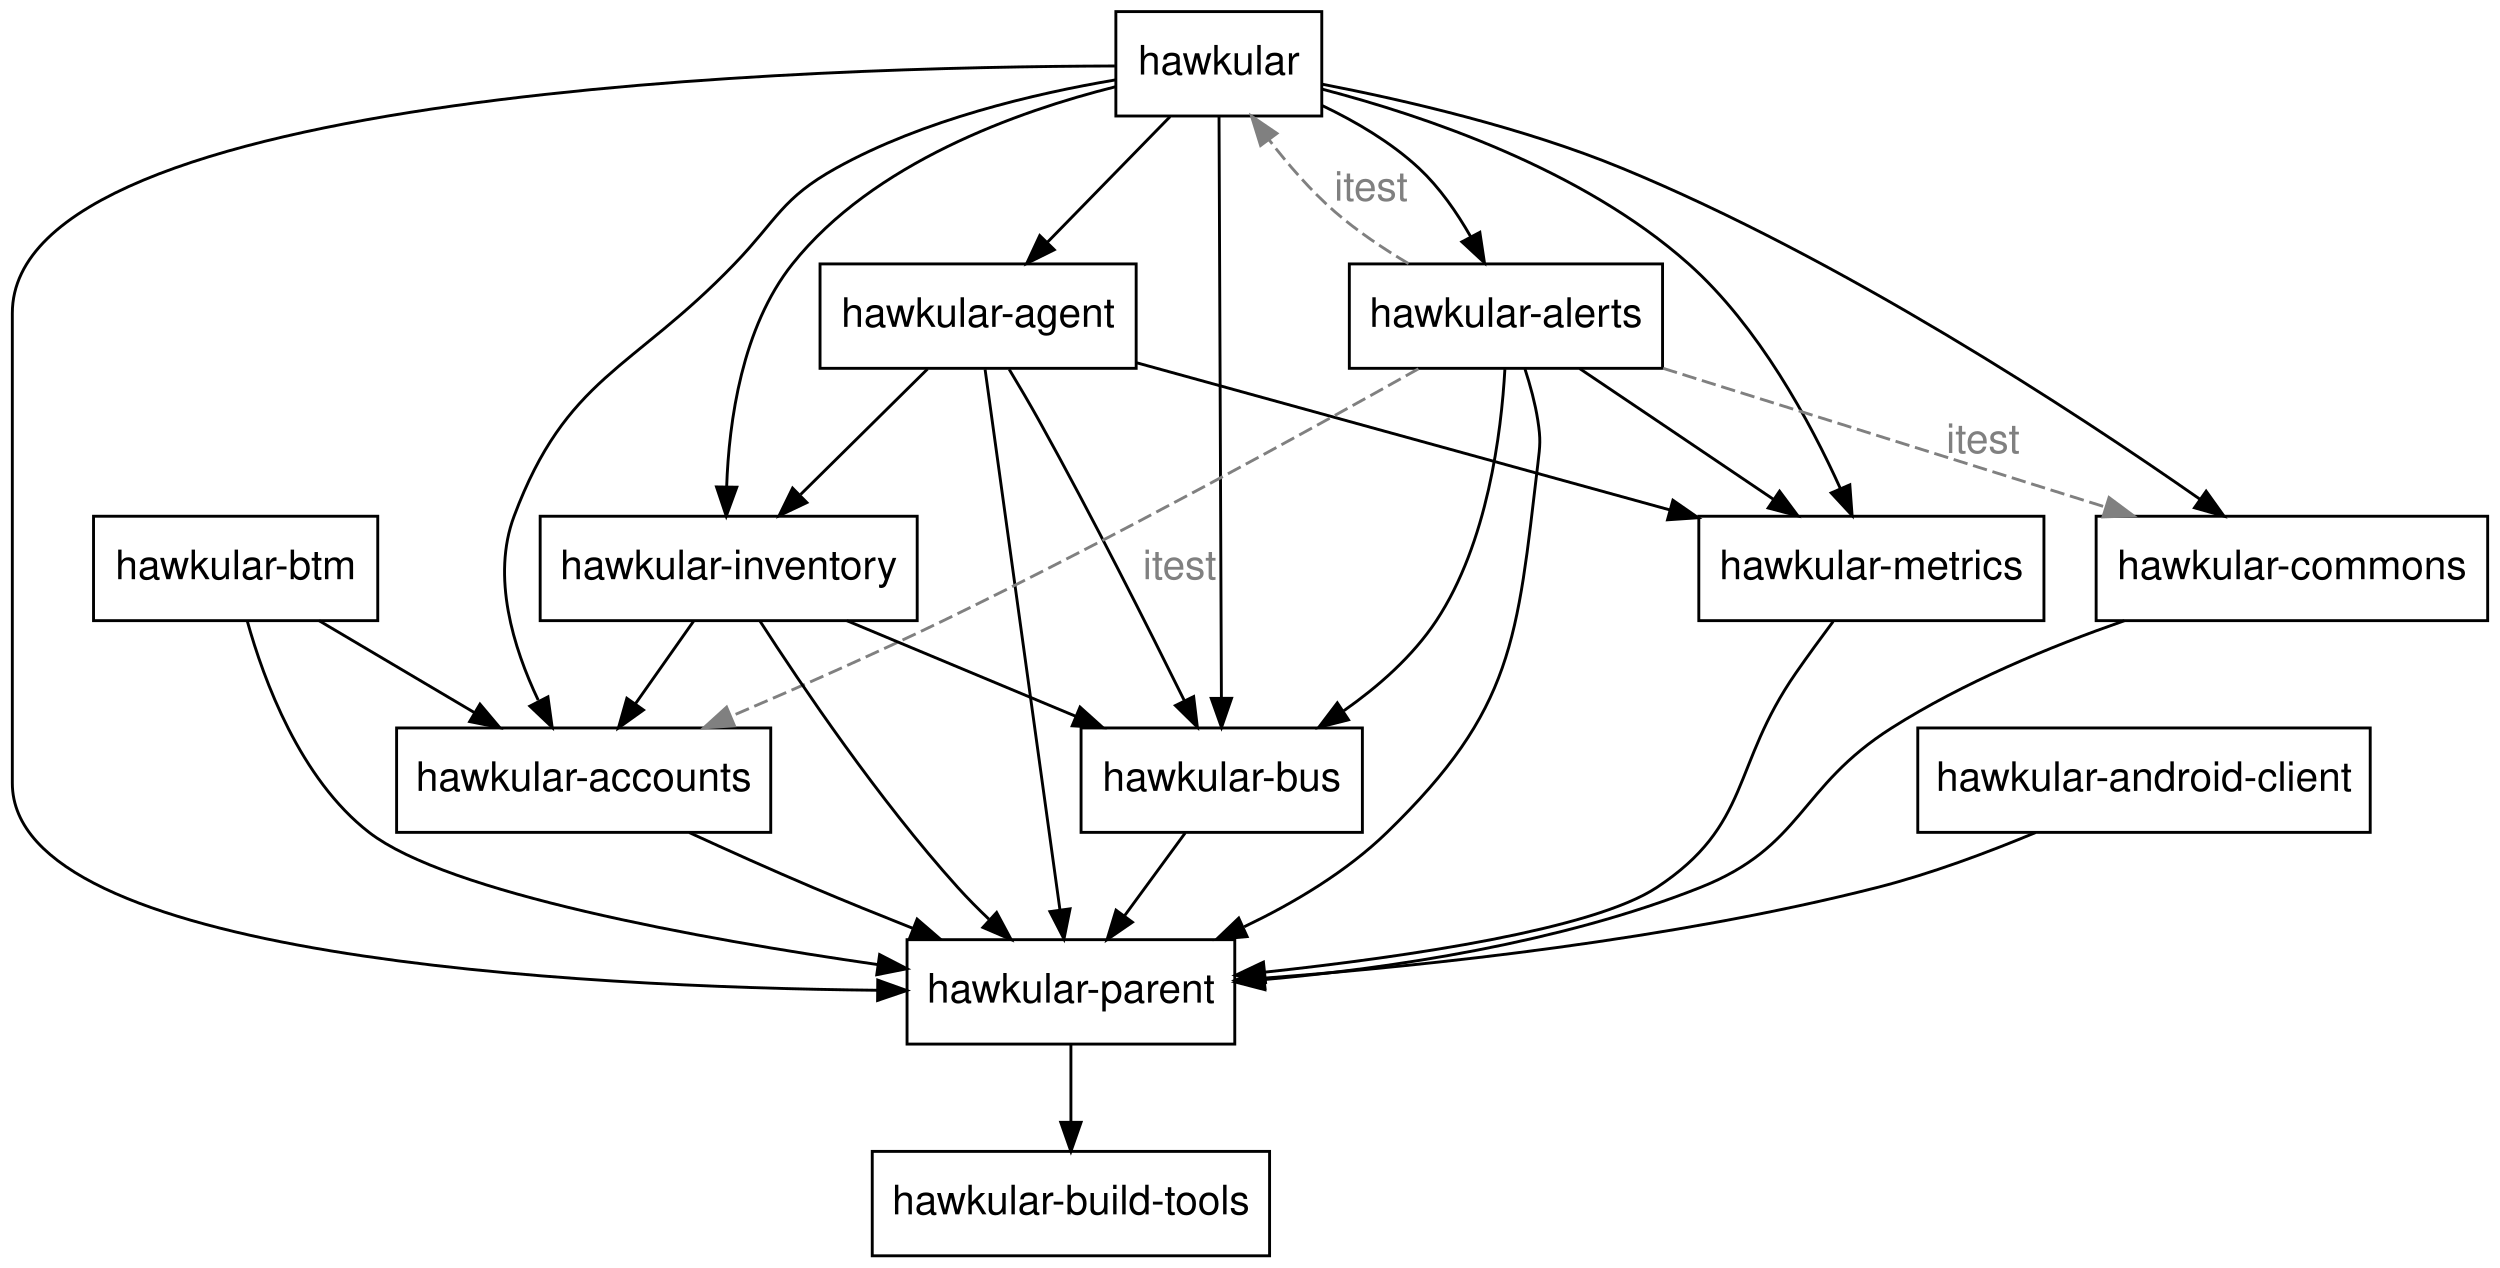
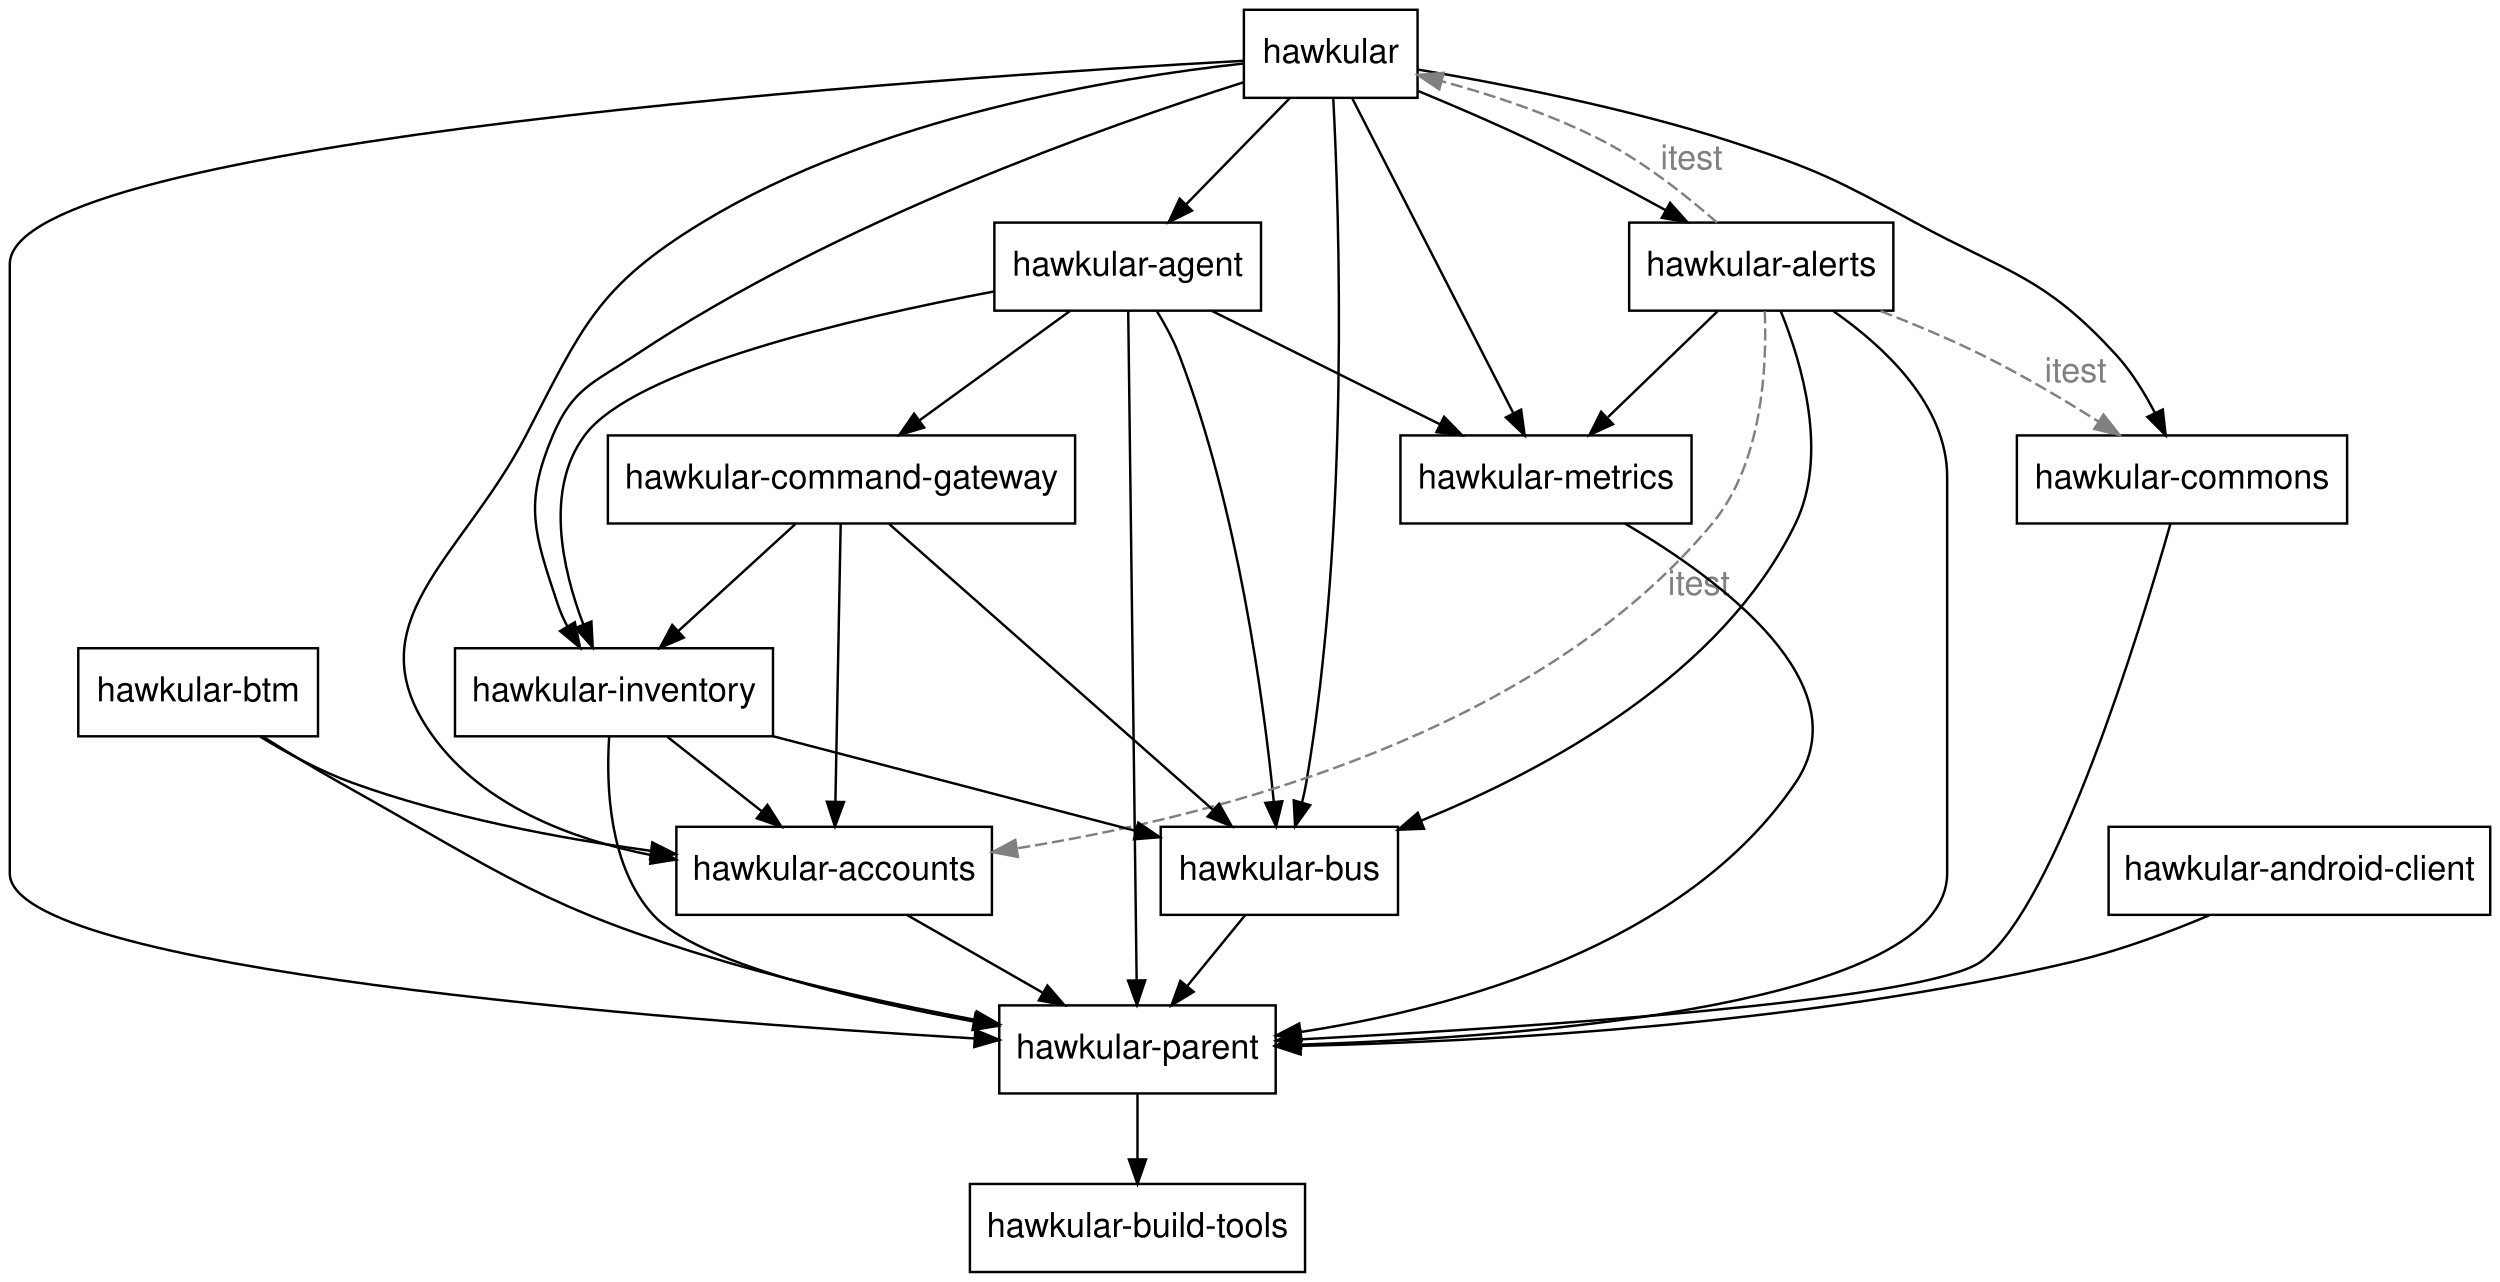
- <svg xmlns="http://www.w3.org/2000/svg" width="862pt" height="437pt" viewBox="0.00 0.00 861.50 437.00">
-   <g id="graph0" class="graph" transform="scale(1 1) rotate(0) translate(4 433)">
+ <svg xmlns="http://www.w3.org/2000/svg" width="1022pt" height="524pt" viewBox="0.00 0.00 1022.00 524.00">
+   <g id="graph0" class="graph" transform="scale(1 1) rotate(0) translate(4 520)">
    <g id="node1" class="node">
-       <polygon fill="none" stroke="black" points="451.5,-429 380.5,-429 380.5,-393 451.5,-393 451.5,-429" />
-       <text text-anchor="middle" x="416" y="-407.3" font-family="Helvetica,sans-Serif" font-size="14.00">hawkular</text>
+       <polygon fill="none" stroke="black" points="575.5,-516 504.5,-516 504.5,-480 575.5,-480 575.5,-516" />
+       <text text-anchor="middle" x="540" y="-494.3" font-family="Helvetica,sans-Serif" font-size="14.00">hawkular</text>
    </g>
    <g id="node2" class="node">
-       <polygon fill="none" stroke="black" points="261.5,-182 132.5,-182 132.5,-146 261.5,-146 261.5,-182" />
-       <text text-anchor="middle" x="197" y="-160.3" font-family="Helvetica,sans-Serif" font-size="14.00">hawkular-accounts</text>
+       <polygon fill="none" stroke="black" points="401.5,-182 272.5,-182 272.5,-146 401.5,-146 401.5,-182" />
+       <text text-anchor="middle" x="337" y="-160.3" font-family="Helvetica,sans-Serif" font-size="14.00">hawkular-accounts</text>
    </g>
    <g id="edge12" class="edge">
-       <path fill="none" stroke="black" d="M380.301,-405.439C352.665,-400.781 314.147,-391.768 284,-375 265.316,-364.608 263.828,-357.402 249,-342 213.391,-305.013 191.039,-303.069 173,-255 165.186,-234.178 172.695,-209.753 181.318,-191.605" />
-       <polygon fill="black" stroke="black" points="184.676,-192.727 186.133,-182.232 178.45,-189.528 184.676,-192.727" />
+       <path fill="none" stroke="black" d="M504.248,-494.02C452.164,-488.31 353.917,-472.271 283,-429 240.155,-402.858 234.103,-386.557 211,-342 184.663,-291.206 139.46,-265.355 173,-219 193.463,-190.719 229.245,-176.993 262.175,-170.433" />
+       <polygon fill="black" stroke="black" points="263.059,-173.831 272.283,-168.619 261.822,-166.941 263.059,-173.831" />
    </g>
    <g id="node3" class="node">
-       <polygon fill="none" stroke="black" points="387.5,-342 278.5,-342 278.5,-306 387.5,-306 387.5,-342" />
-       <text text-anchor="middle" x="333" y="-320.3" font-family="Helvetica,sans-Serif" font-size="14.00">hawkular-agent</text>
+       <polygon fill="none" stroke="black" points="511.5,-429 402.5,-429 402.5,-393 511.5,-393 511.5,-429" />
+       <text text-anchor="middle" x="457" y="-407.3" font-family="Helvetica,sans-Serif" font-size="14.00">hawkular-agent</text>
    </g>
    <g id="edge13" class="edge">
-       <path fill="none" stroke="black" d="M399.204,-392.799C387.054,-380.356 370.462,-363.364 356.928,-349.504" />
-       <polygon fill="black" stroke="black" points="359.262,-346.885 349.771,-342.175 354.254,-351.775 359.262,-346.885" />
+       <path fill="none" stroke="black" d="M523.204,-479.799C511.054,-467.356 494.462,-450.364 480.928,-436.504" />
+       <polygon fill="black" stroke="black" points="483.262,-433.885 473.771,-429.175 478.254,-438.775 483.262,-433.885" />
    </g>
    <g id="node4" class="node">
-       <polygon fill="none" stroke="black" points="569,-342 461,-342 461,-306 569,-306 569,-342" />
-       <text text-anchor="middle" x="515" y="-320.3" font-family="Helvetica,sans-Serif" font-size="14.00">hawkular-alerts</text>
+       <polygon fill="none" stroke="black" points="770,-429 662,-429 662,-393 770,-393 770,-429" />
+       <text text-anchor="middle" x="716" y="-407.3" font-family="Helvetica,sans-Serif" font-size="14.00">hawkular-alerts</text>
    </g>
    <g id="edge14" class="edge">
-       <path fill="none" stroke="black" d="M451.755,-396.544C463.25,-391.056 475.466,-383.88 485,-375 492.104,-368.383 498.096,-359.706 502.812,-351.442" />
-       <polygon fill="black" stroke="black" points="506.003,-352.894 507.585,-342.418 499.816,-349.621 506.003,-352.894" />
+       <path fill="none" stroke="black" d="M575.87,-482.74C590.611,-476.656 607.764,-469.288 623,-462 640.999,-453.39 660.505,-443.063 676.982,-434.035" />
+       <polygon fill="black" stroke="black" points="678.73,-437.068 685.795,-429.173 675.349,-430.939 678.73,-437.068" />
    </g>
    <g id="node7" class="node">
-       <polygon fill="none" stroke="black" points="465.5,-182 368.5,-182 368.5,-146 465.5,-146 465.5,-182" />
-       <text text-anchor="middle" x="417" y="-160.3" font-family="Helvetica,sans-Serif" font-size="14.00">hawkular-bus</text>
+       <polygon fill="none" stroke="black" points="567.5,-182 470.5,-182 470.5,-146 567.5,-146 567.5,-182" />
+       <text text-anchor="middle" x="519" y="-160.3" font-family="Helvetica,sans-Serif" font-size="14.00">hawkular-bus</text>
    </g>
    <g id="edge15" class="edge">
-       <path fill="none" stroke="black" d="M416.07,-392.772C416.241,-350.863 416.68,-243.309 416.888,-192.442" />
-       <polygon fill="black" stroke="black" points="420.389,-192.223 416.93,-182.209 413.389,-192.194 420.389,-192.223" />
+       <path fill="none" stroke="black" d="M541.034,-479.761C543.44,-433.861 547.928,-305.018 530,-200 529.543,-197.326 528.934,-194.572 528.236,-191.84" />
+       <polygon fill="black" stroke="black" points="531.59,-190.838 525.429,-182.218 524.87,-192.798 531.59,-190.838" />
    </g>
    <g id="node8" class="node">
-       <polygon fill="none" stroke="black" points="853.5,-255 718.5,-255 718.5,-219 853.5,-219 853.5,-255" />
-       <text text-anchor="middle" x="786" y="-233.3" font-family="Helvetica,sans-Serif" font-size="14.00">hawkular-commons</text>
+       <polygon fill="none" stroke="black" points="955.5,-342 820.5,-342 820.5,-306 955.5,-306 955.5,-342" />
+       <text text-anchor="middle" x="888" y="-320.3" font-family="Helvetica,sans-Serif" font-size="14.00">hawkular-commons</text>
    </g>
    <g id="edge16" class="edge">
-       <path fill="none" stroke="black" d="M451.745,-403.95C480.368,-398.412 521.179,-388.941 555,-375 630.618,-343.829 711.066,-291.052 754.22,-260.913" />
-       <polygon fill="black" stroke="black" points="756.43,-263.638 762.595,-255.021 752.402,-257.913 756.43,-263.638" />
+       <path fill="none" stroke="black" d="M575.739,-491.54C609.336,-485.901 660.781,-475.958 704,-462 738.655,-450.808 747.013,-446.409 779,-429 817.328,-408.139 831.518,-407.172 861,-375 867.324,-368.099 872.668,-359.446 876.891,-351.287" />
+       <polygon fill="black" stroke="black" points="880.144,-352.6 881.325,-342.071 873.836,-349.565 880.144,-352.6" />
    </g>
-     <g id="node9" class="node">
+     <g id="node10" class="node">
      <polygon fill="none" stroke="black" points="312,-255 182,-255 182,-219 312,-219 312,-255" />
      <text text-anchor="middle" x="247" y="-233.3" font-family="Helvetica,sans-Serif" font-size="14.00">hawkular-inventory</text>
    </g>
    <g id="edge17" class="edge">
-       <path fill="none" stroke="black" d="M380.363,-403.088C346.512,-394.613 296.781,-376.851 269,-342 251.621,-320.198 247.092,-287.91 246.299,-265.104" />
-       <polygon fill="black" stroke="black" points="249.798,-265.015 246.167,-255.062 242.799,-265.107 249.798,-265.015" />
+       <path fill="none" stroke="black" d="M504.28,-486.332C448.322,-468.626 337.927,-429.63 256,-375 238.48,-363.317 230.204,-361.395 222,-342 210.048,-313.744 214.321,-302.113 224,-273 225.032,-269.895 226.412,-266.8 227.986,-263.808" />
+       <polygon fill="black" stroke="black" points="230.988,-265.606 233.133,-255.231 224.986,-262.004 230.988,-265.606" />
    </g>
-     <g id="node10" class="node">
-       <polygon fill="none" stroke="black" points="700.5,-255 581.5,-255 581.5,-219 700.5,-219 700.5,-255" />
-       <text text-anchor="middle" x="641" y="-233.3" font-family="Helvetica,sans-Serif" font-size="14.00">hawkular-metrics</text>
+     <g id="node11" class="node">
+       <polygon fill="none" stroke="black" points="687.5,-342 568.5,-342 568.5,-306 687.5,-306 687.5,-342" />
+       <text text-anchor="middle" x="628" y="-320.3" font-family="Helvetica,sans-Serif" font-size="14.00">hawkular-metrics</text>
    </g>
    <g id="edge18" class="edge">
-       <path fill="none" stroke="black" d="M451.555,-402.27C487.055,-393.031 541.452,-374.573 578,-342 602.132,-320.493 619.935,-287.506 630.346,-264.467" />
-       <polygon fill="black" stroke="black" points="633.57,-265.83 634.353,-255.264 627.152,-263.036 633.57,-265.83" />
+       <path fill="none" stroke="black" d="M548.759,-479.879C564.178,-449.744 596.257,-387.043 614.517,-351.353" />
+       <polygon fill="black" stroke="black" points="617.837,-352.548 619.276,-342.052 611.605,-349.36 617.837,-352.548" />
    </g>
-     <g id="node11" class="node">
-       <polygon fill="none" stroke="black" points="421.5,-109 308.5,-109 308.5,-73 421.5,-73 421.5,-109" />
-       <text text-anchor="middle" x="365" y="-87.3" font-family="Helvetica,sans-Serif" font-size="14.00">hawkular-parent</text>
+     <g id="node12" class="node">
+       <polygon fill="none" stroke="black" points="517.5,-109 404.5,-109 404.5,-73 517.5,-73 517.5,-109" />
+       <text text-anchor="middle" x="461" y="-87.3" font-family="Helvetica,sans-Serif" font-size="14.00">hawkular-parent</text>
    </g>
    <g id="edge2" class="edge">
-       <path fill="none" stroke="black" d="M380.172,-410.249C279.266,-409.995 0,-402.308 0,-325 0,-325 0,-325 0,-163 0,-102.946 192.794,-92.681 298.146,-91.555" />
-       <polygon fill="black" stroke="black" points="298.398,-95.053 308.369,-91.471 298.341,-88.053 298.398,-95.053" />
+       <path fill="none" stroke="black" d="M504.151,-495.153C383.544,-488.469 0,-463.189 0,-412 0,-412 0,-412 0,-163 0,-123.578 266.73,-103.049 394.413,-95.48" />
+       <polygon fill="black" stroke="black" points="394.693,-98.97 404.472,-94.894 394.286,-91.982 394.693,-98.97" />
    </g>
    <g id="edge3" class="edge">
-       <path fill="none" stroke="black" d="M233.4,-145.926C246.733,-139.801 261.985,-132.944 276,-127 287.106,-122.29 299.076,-117.434 310.527,-112.895" />
-       <polygon fill="black" stroke="black" points="311.971,-116.088 319.992,-109.166 309.405,-109.575 311.971,-116.088" />
+       <path fill="none" stroke="black" d="M366.701,-145.994C383.297,-136.491 404.176,-124.536 422.067,-114.292" />
+       <polygon fill="black" stroke="black" points="424.173,-117.12 431.111,-109.114 420.694,-111.045 424.173,-117.12" />
    </g>
-     <g id="edge19" class="edge">
-       <path fill="none" stroke="black" d="M343.7,-305.687C347.076,-300.089 350.766,-293.823 354,-288 372.2,-255.224 391.654,-216.634 404.05,-191.539" />
-       <polygon fill="black" stroke="black" points="407.319,-192.822 408.594,-182.304 401.039,-189.731 407.319,-192.822" />
+     <g id="edge23" class="edge">
+       <path fill="none" stroke="black" d="M468.936,-392.805C472.294,-387.318 475.663,-381.086 478,-375 502.141,-312.129 512.652,-232.984 516.731,-192.148" />
+       <polygon fill="black" stroke="black" points="520.219,-192.442 517.675,-182.157 513.25,-191.783 520.219,-192.442" />
    </g>
-     <g id="edge20" class="edge">
-       <path fill="none" stroke="black" d="M315.597,-305.799C303.007,-293.356 285.816,-276.364 271.793,-262.504" />
-       <polygon fill="black" stroke="black" points="273.95,-259.716 264.378,-255.175 269.029,-264.694 273.95,-259.716" />
+     <g id="node9" class="node">
+       <polygon fill="none" stroke="black" points="435.5,-342 244.5,-342 244.5,-306 435.5,-306 435.5,-342" />
+       <text text-anchor="middle" x="340" y="-320.3" font-family="Helvetica,sans-Serif" font-size="14.00">hawkular-command-gateway</text>
    </g>
-     <g id="edge21" class="edge">
-       <path fill="none" stroke="black" d="M387.709,-307.902C438.996,-293.748 515.895,-272.526 571.502,-257.18" />
-       <polygon fill="black" stroke="black" points="572.57,-260.516 581.278,-254.482 570.707,-253.768 572.57,-260.516" />
+     <g id="edge22" class="edge">
+       <path fill="none" stroke="black" d="M433.323,-392.799C415.641,-379.953 391.285,-362.258 371.889,-348.167" />
+       <polygon fill="black" stroke="black" points="373.789,-345.221 363.641,-342.175 369.675,-350.885 373.789,-345.221" />
+     </g>
+     <g id="edge24" class="edge">
+       <path fill="none" stroke="black" d="M402.417,-400.871C343.388,-389.754 255.014,-369.062 235,-342 218.619,-319.851 225.842,-287.472 234.461,-264.742" />
+       <polygon fill="black" stroke="black" points="237.757,-265.93 238.307,-255.349 231.279,-263.277 237.757,-265.93" />
+     </g>
+     <g id="edge25" class="edge">
+       <path fill="none" stroke="black" d="M491.604,-392.799C518.463,-379.448 555.857,-360.861 584.699,-346.524" />
+       <polygon fill="black" stroke="black" points="586.342,-349.616 593.739,-342.03 583.227,-343.347 586.342,-349.616" />
    </g>
    <g id="edge5" class="edge">
-       <path fill="none" stroke="black" d="M335.405,-305.637C340.932,-265.74 354.573,-167.273 361.227,-119.236" />
-       <polygon fill="black" stroke="black" points="364.705,-119.635 362.611,-109.249 357.771,-118.674 364.705,-119.635" />
-     </g>
-     <g id="edge22" class="edge">
-       <path fill="none" stroke="gray" stroke-dasharray="5,2" d="M481.419,-342.095C472.71,-347.267 463.639,-353.357 456,-360 447.695,-367.221 439.832,-376.335 433.31,-384.798" />
-       <polygon fill="gray" stroke="gray" points="430.411,-382.831 427.269,-392.949 436.035,-386.999 430.411,-382.831" />
-       <text text-anchor="middle" x="468.5" y="-363.8" font-family="Helvetica,sans-Serif" font-size="14.00" fill="grey">itest</text>
-     </g>
-     <g id="edge23" class="edge">
-       <path fill="none" stroke="gray" stroke-dasharray="5,2" d="M484.82,-305.832C446.998,-284.549 379.974,-247.59 321,-219 297.244,-207.483 270.435,-195.666 247.838,-186.034" />
-       <polygon fill="gray" stroke="gray" points="249.006,-182.728 238.433,-182.047 246.274,-189.172 249.006,-182.728" />
-       <text text-anchor="middle" x="402.5" y="-233.3" font-family="Helvetica,sans-Serif" font-size="14.00" fill="grey">itest</text>
-     </g>
-     <g id="edge25" class="edge">
-       <path fill="none" stroke="black" d="M514.638,-305.728C513.415,-283.841 508.664,-245.751 491,-219 482.89,-206.718 470.974,-196.26 459.063,-187.911" />
-       <polygon fill="black" stroke="black" points="460.716,-184.808 450.445,-182.209 456.854,-190.646 460.716,-184.808" />
-     </g>
-     <g id="edge24" class="edge">
-       <path fill="none" stroke="gray" stroke-dasharray="5,2" d="M569.19,-306.003C613.172,-292.208 675.292,-272.724 721.772,-258.145" />
-       <polygon fill="gray" stroke="gray" points="722.946,-261.445 731.441,-255.113 720.851,-254.766 722.946,-261.445" />
-       <text text-anchor="middle" x="679.5" y="-276.8" font-family="Helvetica,sans-Serif" font-size="14.00" fill="grey">itest</text>
+       <path fill="none" stroke="black" d="M457.215,-392.903C457.872,-340.707 459.854,-183.105 460.657,-119.279" />
+       <polygon fill="black" stroke="black" points="464.158,-119.225 460.784,-109.182 457.158,-119.137 464.158,-119.225" />
    </g>
    <g id="edge26" class="edge">
-       <path fill="none" stroke="black" d="M540.397,-305.919C548.861,-300.223 558.339,-293.841 567,-288 580.16,-279.125 594.629,-269.352 607.255,-260.819" />
-       <polygon fill="black" stroke="black" points="609.339,-263.635 615.663,-255.136 605.418,-257.836 609.339,-263.635" />
+       <path fill="none" stroke="gray" stroke-dasharray="5,2" d="M697.92,-429.026C685.733,-439.738 668.857,-453.159 652,-462 631.225,-472.896 606.477,-481.072 585.535,-486.769" />
+       <polygon fill="gray" stroke="gray" points="584.384,-483.453 575.594,-489.368 586.154,-490.225 584.384,-483.453" />
+       <text text-anchor="middle" x="687.5" y="-450.8" font-family="Helvetica,sans-Serif" font-size="14.00" fill="grey">itest</text>
+     </g>
+     <g id="edge27" class="edge">
+       <path fill="none" stroke="gray" stroke-dasharray="5,2" d="M717.436,-392.786C718.358,-370.261 716.562,-330.749 696,-306 624.729,-220.218 494.238,-186.373 411.752,-173.195" />
+       <polygon fill="gray" stroke="gray" points="412.104,-169.708 401.689,-171.651 411.043,-176.627 412.104,-169.708" />
+       <text text-anchor="middle" x="690.5" y="-276.8" font-family="Helvetica,sans-Serif" font-size="14.00" fill="grey">itest</text>
+     </g>
+     <g id="edge29" class="edge">
+       <path fill="none" stroke="black" d="M723.942,-392.867C732.639,-371.457 743.652,-334.206 730,-306 700.095,-244.213 628.436,-205.407 576.924,-184.496" />
+       <polygon fill="black" stroke="black" points="578.141,-181.213 567.554,-180.798 575.571,-187.725 578.141,-181.213" />
+     </g>
+     <g id="edge28" class="edge">
+       <path fill="none" stroke="gray" stroke-dasharray="5,2" d="M764.788,-392.832C778.343,-387.578 792.926,-381.465 806,-375 822.215,-366.982 839.412,-356.781 853.848,-347.686" />
+       <polygon fill="gray" stroke="gray" points="855.901,-350.528 862.446,-342.196 852.134,-344.628 855.901,-350.528" />
+       <text text-anchor="middle" x="844.5" y="-363.8" font-family="Helvetica,sans-Serif" font-size="14.00" fill="grey">itest</text>
+     </g>
+     <g id="edge30" class="edge">
+       <path fill="none" stroke="black" d="M698.192,-392.799C685.31,-380.356 667.718,-363.364 653.369,-349.504" />
+       <polygon fill="black" stroke="black" points="655.406,-346.605 645.782,-342.175 650.543,-351.64 655.406,-346.605" />
    </g>
    <g id="edge6" class="edge">
-       <path fill="none" stroke="black" d="M521.549,-305.801C523.368,-300.209 525.092,-293.918 526,-288 527.011,-281.41 526.786,-279.62 526,-273 518.812,-212.432 517.785,-188.461 474,-146 460.057,-132.479 442.064,-121.703 424.731,-113.446" />
-       <polygon fill="black" stroke="black" points="425.752,-110.065 415.199,-109.116 422.857,-116.438 425.752,-110.065" />
+       <path fill="none" stroke="black" d="M745.601,-392.72C766.941,-377.807 792,-354.099 792,-325 792,-325 792,-325 792,-163 792,-109.484 624.492,-96.178 527.801,-92.955" />
+       <polygon fill="black" stroke="black" points="527.627,-89.448 517.525,-92.642 527.413,-96.445 527.627,-89.448" />
    </g>
    <g id="node5" class="node">
      <polygon fill="none" stroke="black" points="126,-255 28,-255 28,-219 126,-219 126,-255" />
      <text text-anchor="middle" x="77" y="-233.3" font-family="Helvetica,sans-Serif" font-size="14.00">hawkular-btm</text>
    </g>
-     <g id="edge27" class="edge">
-       <path fill="none" stroke="black" d="M105.743,-218.994C121.803,-209.491 142.009,-197.536 159.323,-187.292" />
-       <polygon fill="black" stroke="black" points="161.251,-190.218 168.076,-182.114 157.687,-184.194 161.251,-190.218" />
+     <g id="edge31" class="edge">
+       <path fill="none" stroke="black" d="M102.388,-218.833C113.507,-212.029 126.971,-204.719 140,-200 178.959,-185.889 224.384,-177.33 261.79,-172.211" />
+       <polygon fill="black" stroke="black" points="262.656,-175.628 272.116,-170.857 261.745,-168.687 262.656,-175.628" />
    </g>
    <g id="edge7" class="edge">
-       <path fill="none" stroke="black" d="M81,-218.899C86.721,-198.356 99.275,-164.372 123,-146 150.001,-125.091 236.495,-109.357 298.363,-100.415" />
-       <polygon fill="black" stroke="black" points="299.042,-103.853 308.452,-98.985 298.059,-96.923 299.042,-103.853" />
+       <path fill="none" stroke="black" d="M103.258,-218.993C113.096,-212.81 124.447,-205.897 135,-200 202.175,-162.463 218.197,-148.788 292,-127 325.321,-117.163 363.127,-109.057 394.521,-103.132" />
+       <polygon fill="black" stroke="black" points="395.281,-106.551 404.474,-101.285 394.004,-99.668 395.281,-106.551" />
    </g>
    <g id="node6" class="node">
-       <polygon fill="none" stroke="black" points="433.5,-36 296.5,-36 296.5,-0 433.5,-0 433.5,-36" />
-       <text text-anchor="middle" x="365" y="-14.3" font-family="Helvetica,sans-Serif" font-size="14.00">hawkular-build-tools</text>
+       <polygon fill="none" stroke="black" points="529.5,-36 392.5,-36 392.5,-0 529.5,-0 529.5,-36" />
+       <text text-anchor="middle" x="461" y="-14.3" font-family="Helvetica,sans-Serif" font-size="14.00">hawkular-build-tools</text>
    </g>
    <g id="edge8" class="edge">
-       <path fill="none" stroke="black" d="M404.412,-145.813C398.153,-137.266 390.465,-126.769 383.546,-117.323" />
-       <polygon fill="black" stroke="black" points="386.204,-115.028 377.472,-109.029 380.557,-119.165 386.204,-115.028" />
+       <path fill="none" stroke="black" d="M504.96,-145.813C497.907,-137.179 489.228,-126.555 481.45,-117.034" />
+       <polygon fill="black" stroke="black" points="483.948,-114.559 474.911,-109.029 478.527,-118.988 483.948,-114.559" />
    </g>
    <g id="edge9" class="edge">
-       <path fill="none" stroke="black" d="M728.24,-218.98C702.571,-210.039 672.652,-197.651 648,-182 615.765,-161.534 617.487,-141.094 582,-127 533.797,-107.856 475.612,-99.174 431.631,-95.242" />
-       <polygon fill="black" stroke="black" points="431.88,-91.75 421.624,-94.406 431.298,-98.726 431.88,-91.75" />
+       <path fill="none" stroke="black" d="M883.241,-305.762C870.852,-262.203 836.449,-149.568 806,-127 784.184,-110.83 621.748,-100.068 527.744,-95.122" />
+       <polygon fill="black" stroke="black" points="527.919,-91.627 517.751,-94.605 527.557,-98.617 527.919,-91.627" />
    </g>
-     <g id="edge28" class="edge">
-       <path fill="none" stroke="black" d="M234.896,-218.813C228.878,-210.266 221.486,-199.769 214.833,-190.323" />
-       <polygon fill="black" stroke="black" points="217.612,-188.19 208.992,-182.029 211.888,-192.22 217.612,-188.19" />
+     <g id="edge19" class="edge">
+       <path fill="none" stroke="black" d="M339.673,-305.79C339.155,-278.485 338.139,-224.994 337.52,-192.38" />
+       <polygon fill="black" stroke="black" points="341.016,-192.12 337.326,-182.188 334.017,-192.253 341.016,-192.12" />
    </g>
-     <g id="edge29" class="edge">
-       <path fill="none" stroke="black" d="M287.719,-218.994C311.411,-209.099 341.47,-196.545 366.64,-186.033" />
-       <polygon fill="black" stroke="black" points="368.145,-189.197 376.024,-182.114 365.447,-182.738 368.145,-189.197" />
+     <g id="edge20" class="edge">
+       <path fill="none" stroke="black" d="M359.497,-305.79C391.508,-277.535 455.284,-221.241 491.748,-189.055" />
+       <polygon fill="black" stroke="black" points="494.346,-191.43 499.527,-182.188 489.714,-186.182 494.346,-191.43" />
+     </g>
+     <g id="edge21" class="edge">
+       <path fill="none" stroke="black" d="M321.18,-305.799C307.44,-293.241 288.63,-276.049 273.39,-262.12" />
+       <polygon fill="black" stroke="black" points="275.535,-259.338 265.792,-255.175 270.812,-264.505 275.535,-259.338" />
+     </g>
+     <g id="edge32" class="edge">
+       <path fill="none" stroke="black" d="M268.786,-218.813C280.394,-209.656 294.839,-198.26 307.445,-188.316" />
+       <polygon fill="black" stroke="black" points="309.731,-190.97 315.414,-182.029 305.395,-185.475 309.731,-190.97" />
+     </g>
+     <g id="edge33" class="edge">
+       <path fill="none" stroke="black" d="M312.151,-218.994C357.205,-207.233 416.653,-191.716 460.252,-180.335" />
+       <polygon fill="black" stroke="black" points="461.346,-183.667 470.138,-177.755 459.578,-176.894 461.346,-183.667" />
    </g>
    <g id="edge10" class="edge">
-       <path fill="none" stroke="black" d="M257.746,-218.914C272.067,-196.711 298.782,-157.214 326,-127 329.326,-123.308 333.009,-119.598 336.744,-116.045" />
-       <polygon fill="black" stroke="black" points="339.385,-118.371 344.388,-109.032 334.653,-113.214 339.385,-118.371" />
+       <path fill="none" stroke="black" d="M245.02,-218.743C243.732,-198.681 244.911,-165.802 263,-146 280.742,-126.579 343.888,-111.596 394.159,-102.394" />
+       <polygon fill="black" stroke="black" points="394.796,-105.835 404.024,-100.631 393.564,-98.945 394.796,-105.835" />
    </g>
    <g id="edge11" class="edge">
-       <path fill="none" stroke="black" d="M627.819,-218.712C623.643,-213.115 619.06,-206.844 615,-201 592.634,-168.805 599.716,-148.597 567,-127 545.186,-112.6 481.906,-103.202 431.925,-97.807" />
-       <polygon fill="black" stroke="black" points="432.111,-94.308 421.802,-96.749 431.383,-101.27 432.111,-94.308" />
+       <path fill="none" stroke="black" d="M660.339,-305.93C699.542,-282.928 757.191,-240.218 730,-200 685.051,-133.517 591.72,-107.954 527.726,-98.129" />
+       <polygon fill="black" stroke="black" points="528.117,-94.649 517.719,-96.683 527.116,-101.577 528.117,-94.649" />
    </g>
    <g id="edge1" class="edge">
-       <path fill="none" stroke="black" d="M365,-72.813C365,-64.79 365,-55.047 365,-46.069" />
-       <polygon fill="black" stroke="black" points="368.5,-46.029 365,-36.029 361.5,-46.029 368.5,-46.029" />
+       <path fill="none" stroke="black" d="M461,-72.813C461,-64.79 461,-55.047 461,-46.069" />
+       <polygon fill="black" stroke="black" points="464.5,-46.029 461,-36.029 457.5,-46.029 464.5,-46.029" />
    </g>
-     <g id="node12" class="node">
-       <polygon fill="none" stroke="black" points="813,-182 657,-182 657,-146 813,-146 813,-182" />
-       <text text-anchor="middle" x="735" y="-160.3" font-family="Helvetica,sans-Serif" font-size="14.00">hawkular-android-client</text>
+     <g id="node13" class="node">
+       <polygon fill="none" stroke="black" points="1014,-182 858,-182 858,-146 1014,-146 1014,-182" />
+       <text text-anchor="middle" x="936" y="-160.3" font-family="Helvetica,sans-Serif" font-size="14.00">hawkular-android-client</text>
    </g>
    <g id="edge4" class="edge">
-       <path fill="none" stroke="black" d="M697.647,-145.953C681.197,-139.085 661.45,-131.694 643,-127 572.212,-108.992 488.824,-100.068 431.97,-95.766" />
-       <polygon fill="black" stroke="black" points="431.9,-92.252 421.672,-95.016 431.391,-99.234 431.9,-92.252" />
+       <path fill="none" stroke="black" d="M899.165,-145.836C882.641,-138.861 862.695,-131.418 844,-127 735.171,-101.282 604.812,-94.234 527.674,-92.435" />
+       <polygon fill="black" stroke="black" points="527.684,-88.935 517.612,-92.224 527.537,-95.933 527.684,-88.935" />
    </g>
  </g>
</svg>
